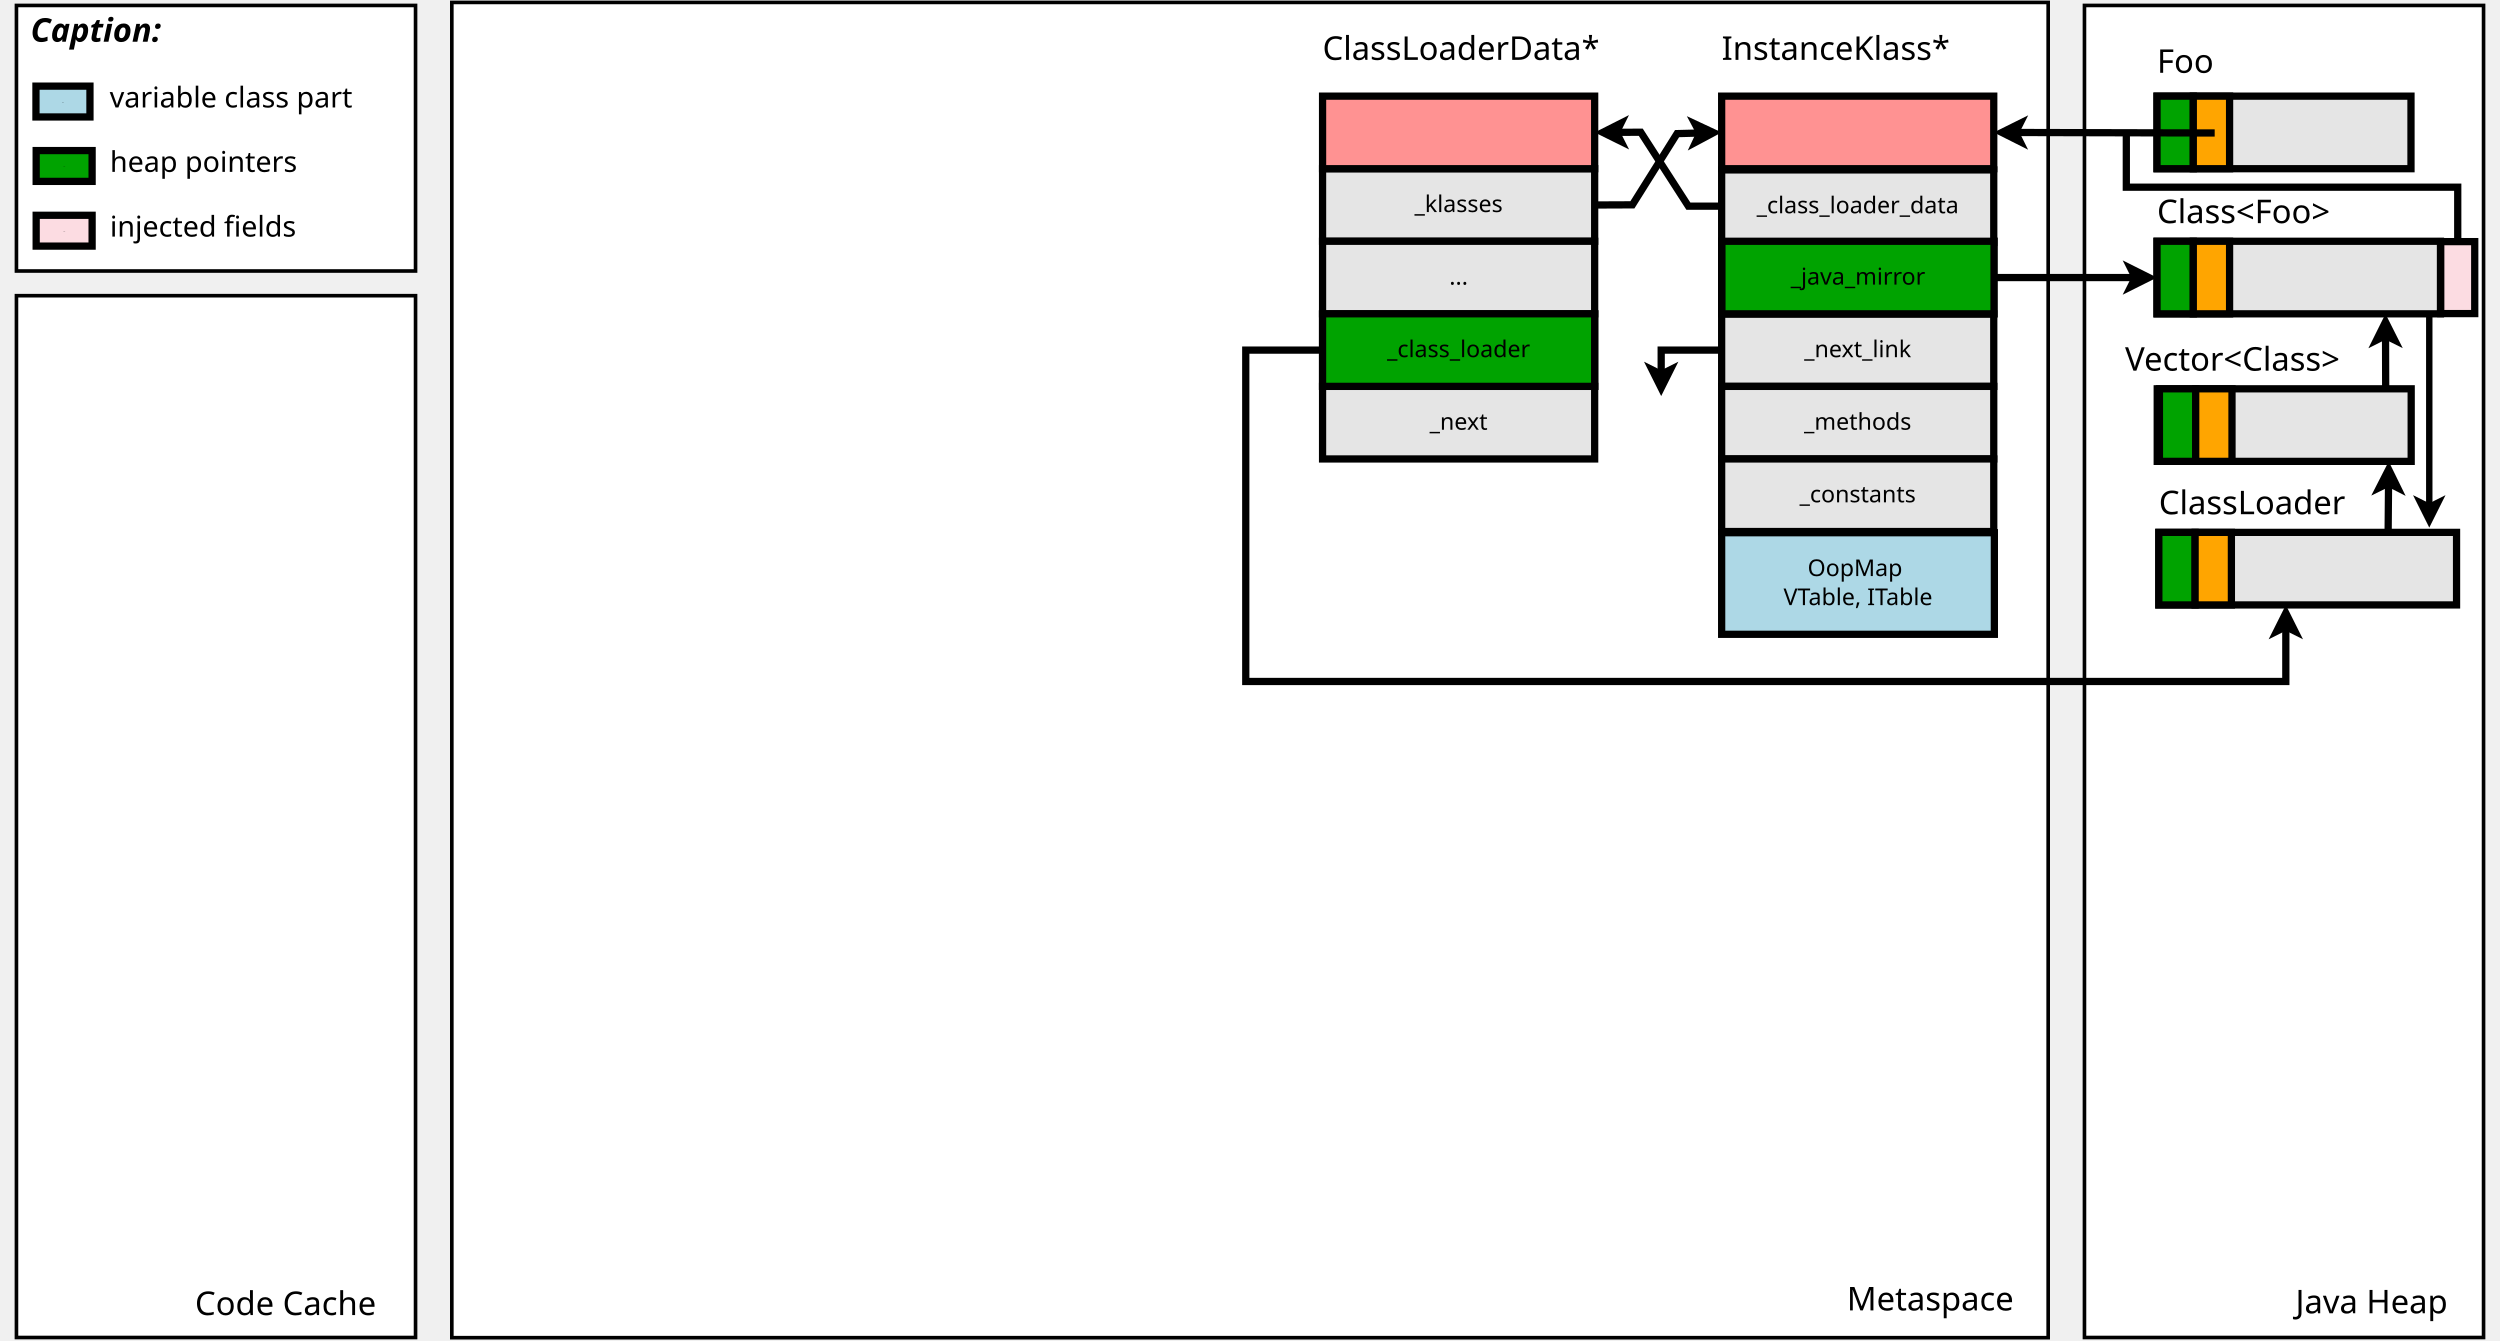
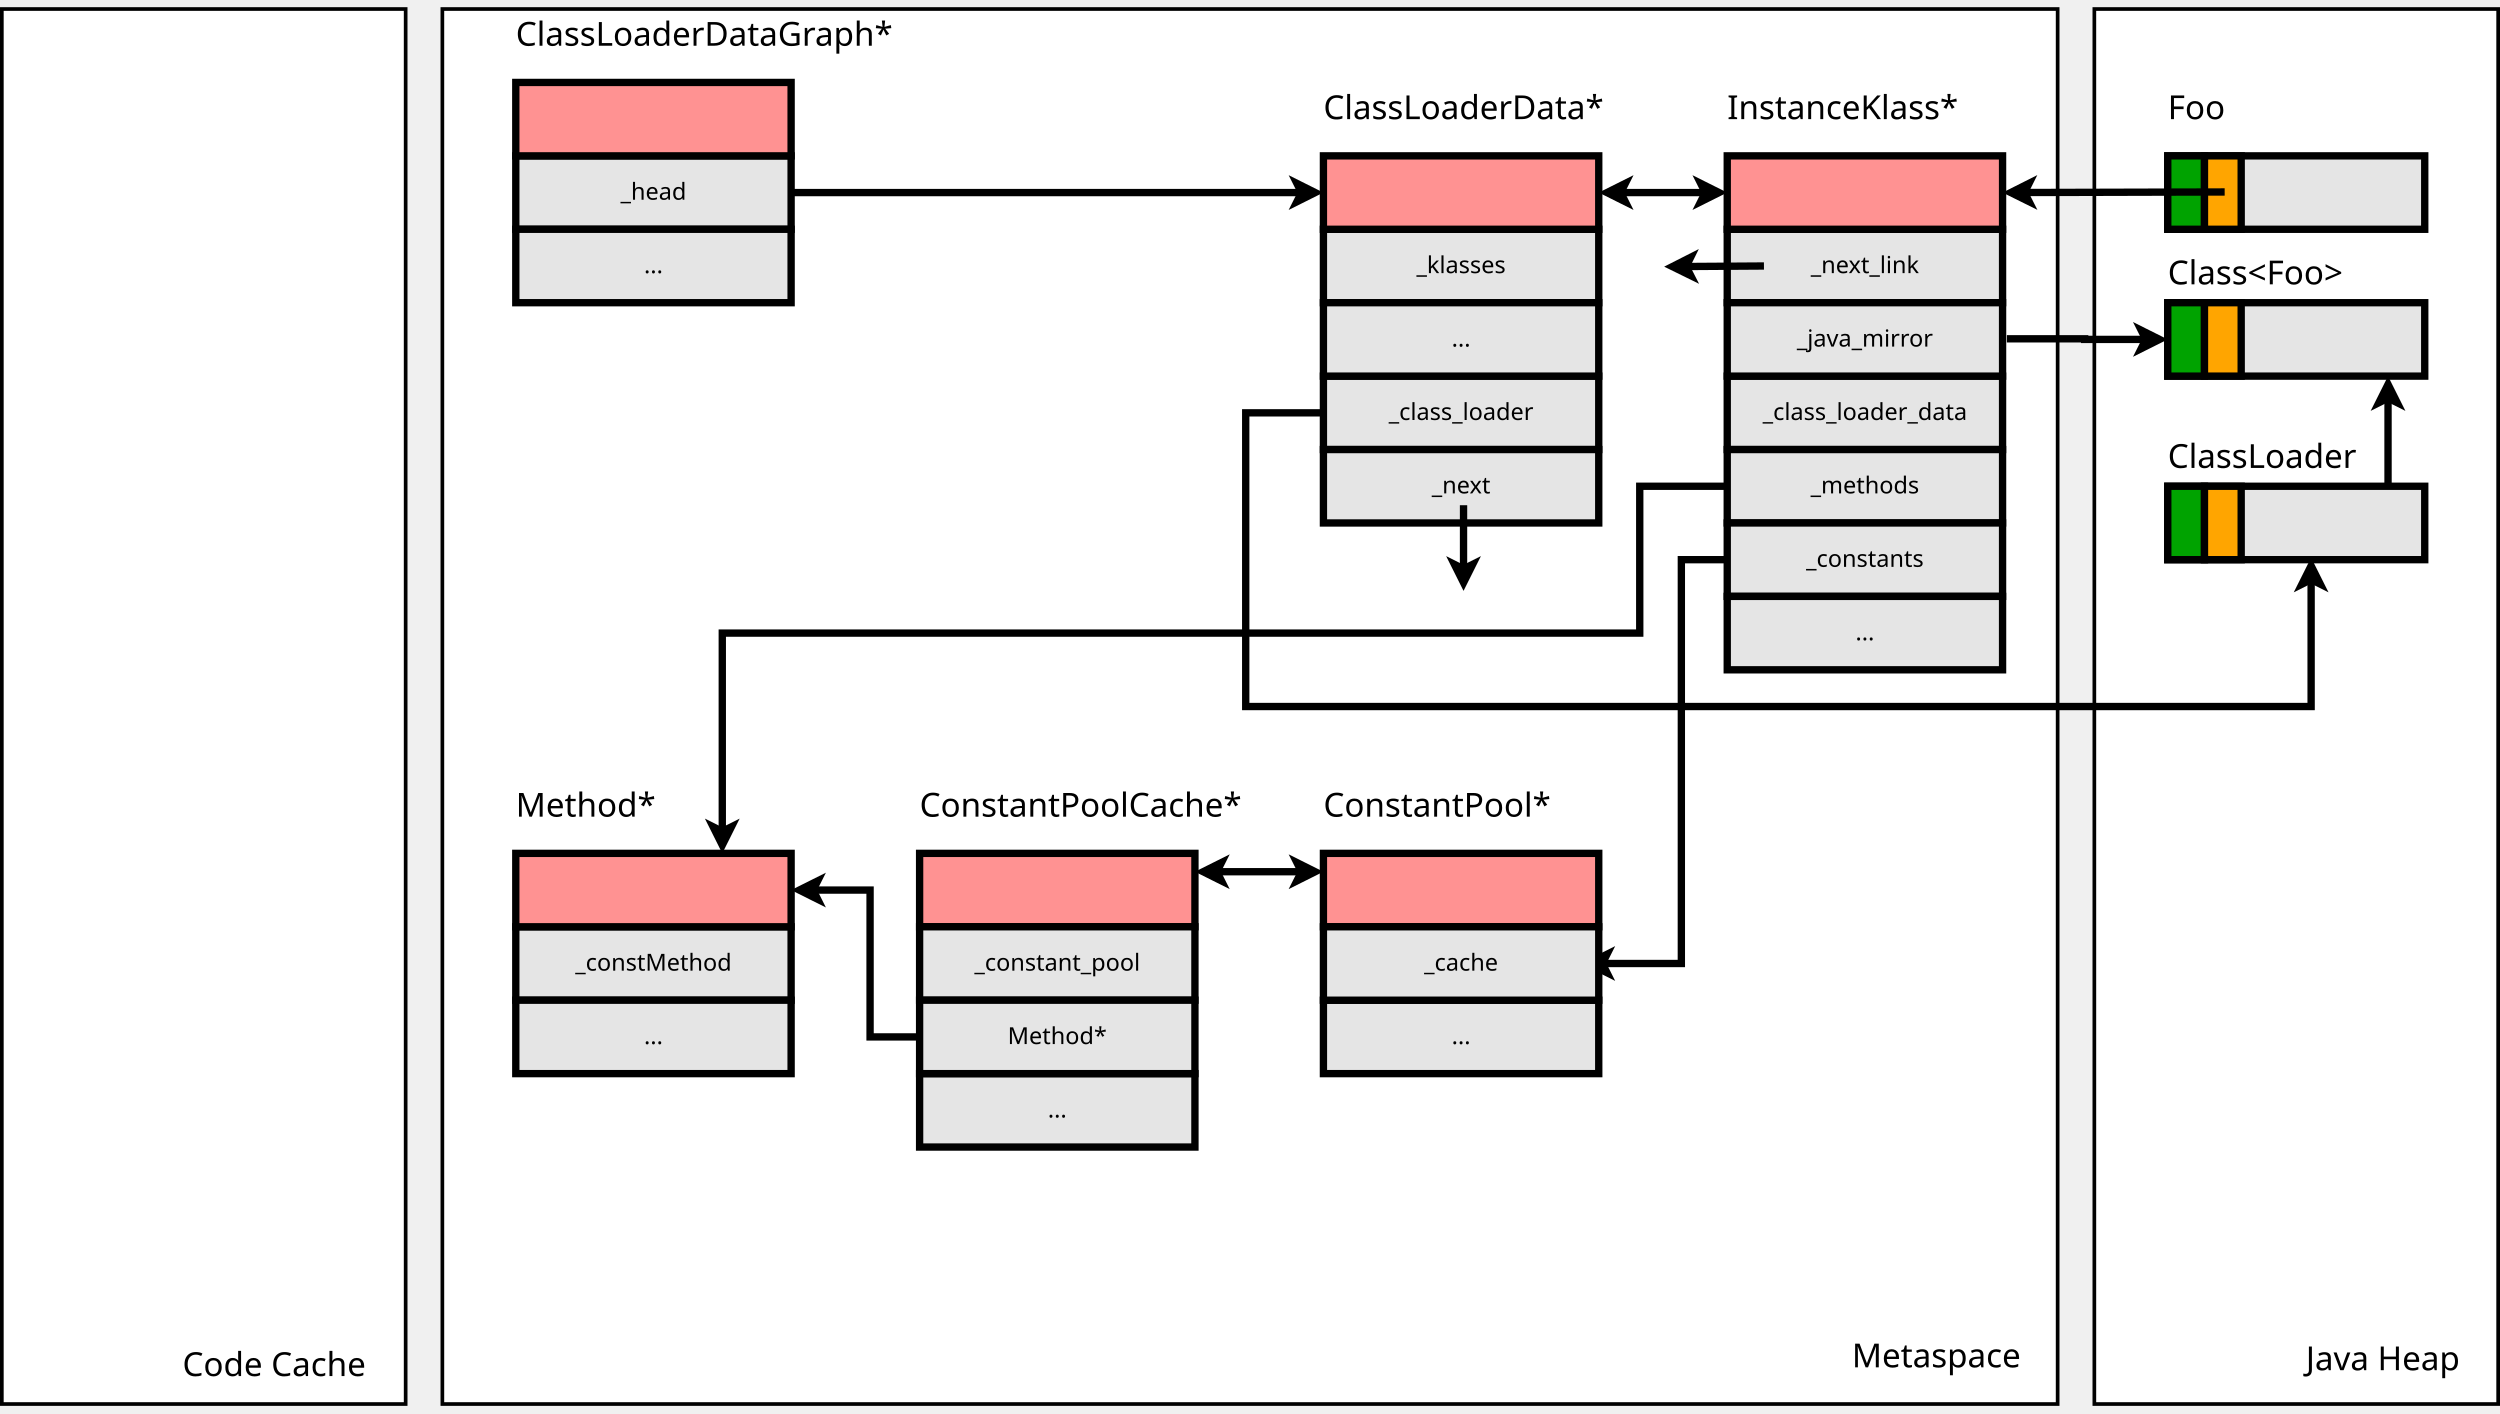
- <svg xmlns="http://www.w3.org/2000/svg" width="69cm" height="37cm" viewBox="-181 -33 1362 739">
+ <svg xmlns="http://www.w3.org/2000/svg" width="69cm" height="39cm" viewBox="-181 -61 1362 762">
  <text font-size="12.8" style="fill: #000000;text-anchor:start;font-family:sans-serif;font-style:normal;font-weight:normal" x="-50" y="280">
    <tspan x="-50" y="280" />
  </text>
-   <text font-size="12.8" style="fill: #000000;text-anchor:start;font-family:sans-serif;font-style:normal;font-weight:normal" x="-70" y="417.154">
-     <tspan x="-70" y="417.154" />
+   <text font-size="12.8" style="fill: #000000;text-anchor:start;font-family:sans-serif;font-style:normal;font-weight:normal" x="-70" y="320">
+     <tspan x="-70" y="320" />
  </text>
  <g>
-     <rect style="fill: #ffffff" x="60" y="-31.662" width="880" height="736.067" />
-     <rect style="fill: none; fill-opacity:0; stroke-width: 2; stroke: #000000" x="60" y="-31.662" width="880" height="736.067" />
-   </g>
-   <text font-size="18.062" style="fill: #000000;text-anchor:start;font-family:sans-serif;font-style:normal;font-weight:normal" x="829.03" y="689.372">
-     <tspan x="829.03" y="689.372">Metaspace</tspan>
+     <g>
+       <rect style="fill: #ffffff" x="60" y="-60" width="880" height="760" />
+       <rect style="fill: none; fill-opacity:0; stroke-width: 2; stroke: #000000" x="60" y="-60" width="880" height="760" />
+     </g>
+     <text font-size="18.062" style="fill: #000000;text-anchor:start;font-family:sans-serif;font-style:normal;font-weight:normal" x="827.928" y="680">
+       <tspan x="827.928" y="680">Metaspace</tspan>
+     </text>
+   </g>
+   <g>
+     <rect style="fill: #ffffff" x="-180" y="-60" width="220" height="760" />
+     <rect style="fill: none; fill-opacity:0; stroke-width: 2; stroke: #000000" x="-180" y="-60" width="220" height="760" />
+     <text font-size="12.8" style="fill: #000000;text-anchor:middle;font-family:sans-serif;font-style:normal;font-weight:normal" x="-70" y="323.9">
+       <tspan x="-70" y="323.9" />
+     </text>
+   </g>
+   <text font-size="18.062" style="fill: #000000;text-anchor:start;font-family:sans-serif;font-style:normal;font-weight:normal" x="-81.586" y="684.757">
+     <tspan x="-81.586" y="684.757">Code Cache</tspan>
  </text>
  <g>
-     <rect style="fill: #ffffff" x="-180" y="130" width="220" height="574.306" />
-     <rect style="fill: none; fill-opacity:0; stroke-width: 2; stroke: #000000" x="-180" y="130" width="220" height="574.306" />
-     <text font-size="12.8" style="fill: #000000;text-anchor:middle;font-family:sans-serif;font-style:normal;font-weight:normal" x="-70" y="421.053">
-       <tspan x="-70" y="421.053" />
-     </text>
-   </g>
-   <text font-size="18.062" style="fill: #000000;text-anchor:start;font-family:sans-serif;font-style:normal;font-weight:normal" x="-81.586" y="691.922">
-     <tspan x="-81.586" y="691.922">Code Cache</tspan>
-   </text>
-   <g>
-     <rect style="fill: #ffffff" x="960" y="-30" width="220" height="734.306" />
-     <rect style="fill: none; fill-opacity:0; stroke-width: 2; stroke: #000000" x="960" y="-30" width="220" height="734.306" />
-   </g>
-   <text font-size="18.062" style="fill: #000000;text-anchor:start;font-family:sans-serif;font-style:normal;font-weight:normal" x="1076.35" y="690.958">
-     <tspan x="1076.35" y="690.958">Java Heap</tspan>
-   </text>
-   <g>
-     <rect style="fill: #ffffff" x="-180" y="-30" width="220" height="146.389" />
-     <rect style="fill: none; fill-opacity:0; stroke-width: 2; stroke: #000000" x="-180" y="-30" width="220" height="146.389" />
-     <text font-size="12.8" style="fill: #000000;text-anchor:middle;font-family:sans-serif;font-style:normal;font-weight:normal" x="-70" y="47.094">
-       <tspan x="-70" y="47.094" />
-     </text>
-   </g>
-   <g>
-     <text font-size="18.062" style="fill: #000000;text-anchor:start;font-family:sans-serif;font-style:normal;font-weight:normal" x="1000" y="7.144">
-       <tspan x="1000" y="7.144">Foo</tspan>
+     <g>
+       <rect style="fill: #ffffff" x="960" y="-60" width="220" height="760" />
+       <rect style="fill: none; fill-opacity:0; stroke-width: 2; stroke: #000000" x="960" y="-60" width="220" height="760" />
+     </g>
+     <text font-size="18.062" style="fill: #000000;text-anchor:start;font-family:sans-serif;font-style:normal;font-weight:normal" x="1075.24" y="681.586">
+       <tspan x="1075.24" y="681.586">Java Heap</tspan>
+     </text>
+   </g>
+   <g>
+     <text font-size="18.062" style="fill: #000000;text-anchor:start;font-family:sans-serif;font-style:normal;font-weight:normal" x="1000" y="0">
+       <tspan x="1000" y="0">Foo</tspan>
    </text>
    <g>
      <g>
        <rect style="fill: #e5e5e5" x="1000" y="20" width="140" height="40" />
        <rect style="fill: none; fill-opacity:0; stroke-width: 4; stroke: #000000" x="1000" y="20" width="140" height="40" />
        <text font-size="12.8" style="fill: #000000;text-anchor:middle;font-family:sans-serif;font-style:normal;font-weight:normal" x="1070" y="43.9">
          <tspan x="1070" y="43.9" />
        </text>
      </g>
      <g>
        <rect style="fill: #00a300" x="1000" y="20" width="20" height="40" />
        <rect style="fill: none; fill-opacity:0; stroke-width: 4; stroke: #000000" x="1000" y="20" width="20" height="40" />
        <text font-size="12.8" style="fill: #000000;text-anchor:middle;font-family:sans-serif;font-style:normal;font-weight:normal" x="1010" y="43.9">
          <tspan x="1010" y="43.9" />
        </text>
      </g>
      <g>
        <rect style="fill: #ffa500" x="1020" y="20" width="20" height="40" />
        <rect style="fill: none; fill-opacity:0; stroke-width: 4; stroke: #000000" x="1020" y="20" width="20" height="40" />
        <text font-size="12.8" style="fill: #000000;text-anchor:middle;font-family:sans-serif;font-style:normal;font-weight:normal" x="1030" y="43.9">
          <tspan x="1030" y="43.9" />
        </text>
      </g>
    </g>
  </g>
  <g>
-     <rect style="fill: #e5e5e5" x="760" y="140" width="150" height="40" />
-     <rect style="fill: none; fill-opacity:0; stroke-width: 4; stroke: #000000" x="760" y="140" width="150" height="40" />
-     <text font-size="12.8" style="fill: #000000;text-anchor:middle;font-family:sans-serif;font-style:normal;font-weight:normal" x="835" y="163.9">
-       <tspan x="835" y="163.9">_next_link</tspan>
+     <line style="fill: none; fill-opacity:0; stroke-width: 4; stroke: #000000" x1="1031" y1="39.667" x2="921.972" y2="39.967" />
+     <polygon style="fill: #000000" points="914.472,39.988 924.458,34.96 921.972,39.967 924.486,44.96 " />
+     <polygon style="fill: none; fill-opacity:0; stroke-width: 4; stroke: #000000" points="914.472,39.988 924.458,34.96 921.972,39.967 924.486,44.96 " />
+   </g>
+   <g>
+     <rect style="fill: #e5e5e5" x="760" y="60" width="150" height="40" />
+     <rect style="fill: none; fill-opacity:0; stroke-width: 4; stroke: #000000" x="760" y="60" width="150" height="40" />
+     <text font-size="12.8" style="fill: #000000;text-anchor:middle;font-family:sans-serif;font-style:normal;font-weight:normal" x="835" y="83.9">
+       <tspan x="835" y="83.9">_next_link</tspan>
    </text>
  </g>
  <g>
    <rect style="fill: #ff9292" x="760" y="20" width="150" height="40" />
    <rect style="fill: none; fill-opacity:0; stroke-width: 4; stroke: #000000" x="760" y="20" width="150" height="40" />
    <text font-size="12.8" style="fill: #000000;text-anchor:middle;font-family:sans-serif;font-style:normal;font-weight:normal" x="835" y="43.9">
      <tspan x="835" y="43.9" />
    </text>
  </g>
  <g>
+     <rect style="fill: #e5e5e5" x="760" y="140" width="150" height="40" />
+     <rect style="fill: none; fill-opacity:0; stroke-width: 4; stroke: #000000" x="760" y="140" width="150" height="40" />
+     <text font-size="12.8" style="fill: #000000;text-anchor:middle;font-family:sans-serif;font-style:normal;font-weight:normal" x="835" y="163.9">
+       <tspan x="835" y="163.9">_class_loader_data</tspan>
+     </text>
+   </g>
+   <g>
    <rect style="fill: #e5e5e5" x="760" y="180" width="150" height="40" />
    <rect style="fill: none; fill-opacity:0; stroke-width: 4; stroke: #000000" x="760" y="180" width="150" height="40" />
    <text font-size="12.8" style="fill: #000000;text-anchor:middle;font-family:sans-serif;font-style:normal;font-weight:normal" x="835" y="203.9">
      <tspan x="835" y="203.9">_methods</tspan>
    </text>
  </g>
  <g>
    <rect style="fill: #e5e5e5" x="760" y="220" width="150" height="40" />
    <rect style="fill: none; fill-opacity:0; stroke-width: 4; stroke: #000000" x="760" y="220" width="150" height="40" />
    <text font-size="12.8" style="fill: #000000;text-anchor:middle;font-family:sans-serif;font-style:normal;font-weight:normal" x="835" y="243.9">
      <tspan x="835" y="243.9">_constants</tspan>
    </text>
  </g>
  <g>
    <rect style="fill: #e5e5e5" x="760" y="100" width="150" height="40" />
    <rect style="fill: none; fill-opacity:0; stroke-width: 4; stroke: #000000" x="760" y="100" width="150" height="40" />
    <text font-size="12.8" style="fill: #000000;text-anchor:middle;font-family:sans-serif;font-style:normal;font-weight:normal" x="835" y="123.9">
      <tspan x="835" y="123.9">_java_mirror</tspan>
    </text>
  </g>
-   <text font-size="18.062" style="fill: #000000;text-anchor:start;font-family:sans-serif;font-style:normal;font-weight:normal" x="760" y="0">
-     <tspan x="760" y="0">InstanceKlass*</tspan>
+   <g>
+     <rect style="fill: #e5e5e5" x="760" y="260" width="150" height="40" />
+     <rect style="fill: none; fill-opacity:0; stroke-width: 4; stroke: #000000" x="760" y="260" width="150" height="40" />
+     <text font-size="12.8" style="fill: #000000;text-anchor:middle;font-family:sans-serif;font-style:normal;font-weight:normal" x="835" y="283.9">
+       <tspan x="835" y="283.9">...</tspan>
+     </text>
+   </g>
+   <text font-size="18.062" style="fill: #000000;text-anchor:start;font-family:sans-serif;font-style:normal;font-weight:normal" x="760" y="-1.15463e-13">
+     <tspan x="760" y="-1.15463e-13">InstanceKlass*</tspan>
  </text>
-   <text font-size="12.8" style="fill: #000000;text-anchor:start;font-family:sans-serif;font-style:normal;font-weight:normal" x="835" y="160">
-     <tspan x="835" y="160" />
+   <text font-size="12.8" style="fill: #000000;text-anchor:start;font-family:sans-serif;font-style:normal;font-weight:normal" x="835" y="80">
+     <tspan x="835" y="80" />
  </text>
  <g>
-     <rect style="fill: #e5e5e5" x="760" y="60.667" width="150" height="40" />
-     <rect style="fill: none; fill-opacity:0; stroke-width: 4; stroke: #000000" x="760" y="60.667" width="150" height="40" />
-     <text font-size="12.8" style="fill: #000000;text-anchor:middle;font-family:sans-serif;font-style:normal;font-weight:normal" x="835" y="84.567">
-       <tspan x="835" y="84.567">_class_loader_data</tspan>
-     </text>
-   </g>
-   <g>
-     <line style="fill: none; fill-opacity:0; stroke-width: 4; stroke: #000000" x1="1031.79" y1="40.314" x2="921.972" y2="40.031" />
-     <polygon style="fill: #000000" points="914.472,40.011 924.485,35.037 921.972,40.031 924.459,45.037 " />
-     <polygon style="fill: none; fill-opacity:0; stroke-width: 4; stroke: #000000" points="914.472,40.011 924.485,35.037 921.972,40.031 924.459,45.037 " />
-   </g>
-   <g>
-     <rect style="fill: #add8e6" x="760" y="260.666" width="150.333" height="56" />
-     <rect style="fill: none; fill-opacity:0; stroke-width: 4; stroke: #000000" x="760" y="260.666" width="150.333" height="56" />
-     <text font-size="12.8" style="fill: #000000;text-anchor:middle;font-family:sans-serif;font-style:normal;font-weight:normal" x="835.167" y="284.566">
-       <tspan x="835.167" y="284.566">OopMap</tspan>
-       <tspan x="835.167" y="300.566">VTable, ITable</tspan>
-     </text>
-   </g>
-   <g>
-     <text font-size="18.062" style="fill: #000000;text-anchor:start;font-family:sans-serif;font-style:italic;font-weight:700" x="-172.205" y="-10">
-       <tspan x="-172.205" y="-10">Caption:</tspan>
-     </text>
-     <g>
-       <g>
-         <rect style="fill: #add8e6" x="-169.247" y="14.481" width="29.771" height="16.997" />
-         <rect style="fill: none; fill-opacity:0; stroke-width: 4; stroke: #000000" x="-169.247" y="14.481" width="29.771" height="16.997" />
-         <text font-size="1.6" style="fill: #000000;text-anchor:middle;font-family:sans-serif;font-style:normal;font-weight:normal" x="-154.361" y="23.48">
-           <tspan x="-154.361" y="23.48">...</tspan>
-         </text>
-       </g>
-       <text font-size="15.804" style="fill: #000000;text-anchor:start;font-family:sans-serif;font-style:normal;font-weight:normal" x="-128.587" y="26.238">
-         <tspan x="-128.587" y="26.238">variable class part</tspan>
-       </text>
-       <text font-size="12.8" style="fill: #000000;text-anchor:start;font-family:sans-serif;font-style:normal;font-weight:normal" x="-102.383" y="14.447">
-         <tspan x="-102.383" y="14.447" />
-       </text>
-     </g>
-   </g>
-   <g>
-     <rect style="fill: #e5e5e5" x="1000" y="100" width="156.25" height="40" />
-     <rect style="fill: none; fill-opacity:0; stroke-width: 4; stroke: #000000" x="1000" y="100" width="156.25" height="40" />
-     <text font-size="12.8" style="fill: #000000;text-anchor:middle;font-family:sans-serif;font-style:normal;font-weight:normal" x="1078.13" y="123.9">
-       <tspan x="1078.13" y="123.9" />
-     </text>
-   </g>
-   <g>
-     <rect style="fill: #00a300" x="1000" y="100" width="20" height="40" />
-     <rect style="fill: none; fill-opacity:0; stroke-width: 4; stroke: #000000" x="1000" y="100" width="20" height="40" />
-     <text font-size="12.8" style="fill: #000000;text-anchor:middle;font-family:sans-serif;font-style:normal;font-weight:normal" x="1010" y="123.9">
-       <tspan x="1010" y="123.9" />
-     </text>
-   </g>
-   <g>
-     <rect style="fill: #ffa500" x="1020" y="100" width="20" height="40" />
-     <rect style="fill: none; fill-opacity:0; stroke-width: 4; stroke: #000000" x="1020" y="100" width="20" height="40" />
-     <text font-size="12.8" style="fill: #000000;text-anchor:middle;font-family:sans-serif;font-style:normal;font-weight:normal" x="1030" y="123.9">
-       <tspan x="1030" y="123.9" />
-     </text>
-   </g>
-   <text font-size="18.062" style="fill: #000000;text-anchor:start;font-family:sans-serif;font-style:normal;font-weight:normal" x="1000" y="90">
-     <tspan x="1000" y="90">Class&lt;Foo&gt;</tspan>
-   </text>
-   <g>
-     <polyline style="fill: none; fill-opacity:0; stroke-width: 4; stroke: #000000" points="910,120 955.438,120 955.438,120 988.028,120 " />
+     <line style="fill: none; fill-opacity:0; stroke-width: 4; stroke: #000000" x1="780" y1="80" x2="737.61" y2="80.281" />
+     <polygon style="fill: #000000" points="730.11,80.33 740.076,75.264 737.61,80.281 740.143,85.264 " />
+     <polygon style="fill: none; fill-opacity:0; stroke-width: 4; stroke: #000000" points="730.11,80.33 740.076,75.264 737.61,80.281 740.143,85.264 " />
+   </g>
+   <g>
+     <polyline style="fill: none; fill-opacity:0; stroke-width: 4; stroke: #000000" points="912.333,119.667 954.734,119.667 954.734,120 988.028,120 " />
    <polygon style="fill: #000000" points="995.528,120 985.528,125 988.028,120 985.528,115 " />
    <polygon style="fill: none; fill-opacity:0; stroke-width: 4; stroke: #000000" points="995.528,120 985.528,125 988.028,120 985.528,115 " />
  </g>
  <g>
-     <rect style="fill: #00a300" x="760.148" y="100.002" width="150" height="40" />
-     <rect style="fill: none; fill-opacity:0; stroke-width: 4; stroke: #000000" x="760.148" y="100.002" width="150" height="40" />
-     <text font-size="12.8" style="fill: #000000;text-anchor:middle;font-family:sans-serif;font-style:normal;font-weight:normal" x="835.148" y="123.902">
-       <tspan x="835.148" y="123.902">_java_mirror</tspan>
-     </text>
-   </g>
-   <g>
-     <g>
-       <rect style="fill: #00a300" x="-169.129" y="50" width="30.842" height="16.997" />
-       <rect style="fill: none; fill-opacity:0; stroke-width: 4; stroke: #000000" x="-169.129" y="50" width="30.842" height="16.997" />
-       <text font-size="1.6" style="fill: #000000;text-anchor:middle;font-family:sans-serif;font-style:normal;font-weight:normal" x="-153.708" y="58.999">
-         <tspan x="-153.708" y="58.999">...</tspan>
-       </text>
-     </g>
-     <text font-size="15.804" style="fill: #000000;text-anchor:start;font-family:sans-serif;font-style:normal;font-weight:normal" x="-128.469" y="61.757">
-       <tspan x="-128.469" y="61.757">heap pointers</tspan>
-     </text>
-   </g>
-   <g>
-     <rect style="fill: #fcdce2" x="1156.4" y="100.191" width="18.741" height="39.675" />
-     <rect style="fill: none; fill-opacity:0; stroke-width: 4; stroke: #000000" x="1156.4" y="100.191" width="18.741" height="39.675" />
-     <text font-size="1.6" style="fill: #000000;text-anchor:middle;font-family:sans-serif;font-style:normal;font-weight:normal" x="1165.77" y="120.528">
-       <tspan x="1165.77" y="120.528" />
-     </text>
-   </g>
-   <polyline style="fill: none; fill-opacity:0; stroke-width: 4; stroke: #000000" points="1165.77,100.191 1165.77,70.19 983.076,70.19 983.076,40.189 " />
-   <text font-size="12.8" style="fill: #000000;text-anchor:start;font-family:sans-serif;font-style:normal;font-weight:normal" x="-103.136" y="49.965">
-     <tspan x="-103.136" y="49.965" />
-   </text>
-   <g>
-     <rect style="fill: #fcdce2" x="-169.129" y="85.674" width="30.842" height="16.997" />
-     <rect style="fill: none; fill-opacity:0; stroke-width: 4; stroke: #000000" x="-169.129" y="85.674" width="30.842" height="16.997" />
-     <text font-size="1.6" style="fill: #000000;text-anchor:middle;font-family:sans-serif;font-style:normal;font-weight:normal" x="-153.708" y="94.673">
-       <tspan x="-153.708" y="94.673">...</tspan>
-     </text>
-   </g>
-   <text font-size="15.804" style="fill: #000000;text-anchor:start;font-family:sans-serif;font-style:normal;font-weight:normal" x="-128.469" y="97.431">
-     <tspan x="-128.469" y="97.431">injected fields</tspan>
-   </text>
-   <g>
-     <rect style="fill: #e5e5e5" x="540" y="60" width="150" height="40" />
-     <rect style="fill: none; fill-opacity:0; stroke-width: 4; stroke: #000000" x="540" y="60" width="150" height="40" />
-     <text font-size="12.8" style="fill: #000000;text-anchor:middle;font-family:sans-serif;font-style:normal;font-weight:normal" x="615" y="83.9">
-       <tspan x="615" y="83.9">_klasses</tspan>
-     </text>
-   </g>
-   <g>
-     <rect style="fill: #ff9292" x="540" y="20" width="150" height="40" />
-     <rect style="fill: none; fill-opacity:0; stroke-width: 4; stroke: #000000" x="540" y="20" width="150" height="40" />
-     <text font-size="12.8" style="fill: #000000;text-anchor:middle;font-family:sans-serif;font-style:normal;font-weight:normal" x="615" y="43.9">
-       <tspan x="615" y="43.9" />
-     </text>
-   </g>
-   <g>
-     <rect style="fill: #e5e5e5" x="540" y="140" width="150" height="40" />
-     <rect style="fill: none; fill-opacity:0; stroke-width: 4; stroke: #000000" x="540" y="140" width="150" height="40" />
-     <text font-size="12.8" style="fill: #000000;text-anchor:middle;font-family:sans-serif;font-style:normal;font-weight:normal" x="615" y="163.9">
-       <tspan x="615" y="163.9">_class_loader</tspan>
-     </text>
-   </g>
-   <g>
-     <rect style="fill: #e5e5e5" x="540" y="100" width="150" height="40" />
-     <rect style="fill: none; fill-opacity:0; stroke-width: 4; stroke: #000000" x="540" y="100" width="150" height="40" />
-     <text font-size="12.8" style="fill: #000000;text-anchor:middle;font-family:sans-serif;font-style:normal;font-weight:normal" x="615" y="123.9">
-       <tspan x="615" y="123.9">...</tspan>
-     </text>
-   </g>
-   <g>
-     <rect style="fill: #e5e5e5" x="540" y="180" width="150" height="40" />
-     <rect style="fill: none; fill-opacity:0; stroke-width: 4; stroke: #000000" x="540" y="180" width="150" height="40" />
-     <text font-size="12.8" style="fill: #000000;text-anchor:middle;font-family:sans-serif;font-style:normal;font-weight:normal" x="615" y="203.9">
-       <tspan x="615" y="203.9">_next</tspan>
-     </text>
-   </g>
-   <text font-size="18.062" style="fill: #000000;text-anchor:start;font-family:sans-serif;font-style:normal;font-weight:normal" x="540" y="0">
-     <tspan x="540" y="0">ClassLoaderData*</tspan>
-   </text>
-   <text font-size="12.8" style="fill: #000000;text-anchor:start;font-family:sans-serif;font-style:normal;font-weight:normal" x="640" y="80">
-     <tspan x="640" y="80" />
-   </text>
-   <text font-size="12.8" style="fill: #000000;text-anchor:start;font-family:sans-serif;font-style:normal;font-weight:normal" x="640" y="80">
-     <tspan x="640" y="80" />
-   </text>
-   <text font-size="12.8" style="fill: #000000;text-anchor:start;font-family:sans-serif;font-style:normal;font-weight:normal" x="600" y="80">
-     <tspan x="600" y="80" />
-   </text>
-   <text font-size="12.8" style="fill: #000000;text-anchor:start;font-family:sans-serif;font-style:normal;font-weight:normal" x="640" y="80">
-     <tspan x="640" y="80" />
-   </text>
-   <text font-size="12.8" style="fill: #000000;text-anchor:start;font-family:sans-serif;font-style:normal;font-weight:normal" x="640" y="80">
-     <tspan x="640" y="80" />
-   </text>
-   <text font-size="12.8" style="fill: #000000;text-anchor:start;font-family:sans-serif;font-style:normal;font-weight:normal" x="615" y="160">
-     <tspan x="615" y="160" />
-   </text>
-   <g>
-     <polyline style="fill: none; fill-opacity:0; stroke-width: 4; stroke: #000000" points="690,80 710.792,79.913 735.42,40.66 748.032,40.321 " />
-     <polygon style="fill: #000000" points="755.529,40.12 745.667,45.387 748.032,40.321 745.399,35.39 " />
-     <polygon style="fill: none; fill-opacity:0; stroke-width: 4; stroke: #000000" points="755.529,40.12 745.667,45.387 748.032,40.321 745.399,35.39 " />
-   </g>
-   <g>
-     <polyline style="fill: none; fill-opacity:0; stroke-width: 4; stroke: #000000" points="760,80.667 741.666,80.667 715.41,39.89 701.972,39.948 " />
-     <polygon style="fill: #000000" points="694.472,39.981 704.45,34.938 701.972,39.948 704.494,44.937 " />
-     <polygon style="fill: none; fill-opacity:0; stroke-width: 4; stroke: #000000" points="694.472,39.981 704.45,34.938 701.972,39.948 704.494,44.937 " />
-   </g>
-   <g>
-     <polyline style="fill: none; fill-opacity:0; stroke-width: 4; stroke: #000000" points="760,160 726.668,160 726.668,173.361 " />
-     <polygon style="fill: #000000" points="726.668,180.861 721.668,170.861 726.668,173.361 731.668,170.861 " />
-     <polygon style="fill: none; fill-opacity:0; stroke-width: 4; stroke: #000000" points="726.668,180.861 721.668,170.861 726.668,173.361 731.668,170.861 " />
-   </g>
-   <g>
-     <polyline style="fill: none; fill-opacity:0; stroke-width: 4; stroke: #000000" points="540,160 497.666,160 497.666,342.666 1071,342.666 1071,312.444 " />
-     <polygon style="fill: #000000" points="1071,304.944 1076,314.944 1071,312.444 1066,314.944 " />
-     <polygon style="fill: none; fill-opacity:0; stroke-width: 4; stroke: #000000" points="1071,304.944 1076,314.944 1071,312.444 1066,314.944 " />
-   </g>
-   <g>
-     <rect style="fill: #e5e5e5" x="1001" y="260.472" width="164.116" height="40" />
-     <rect style="fill: none; fill-opacity:0; stroke-width: 4; stroke: #000000" x="1001" y="260.472" width="164.116" height="40" />
-     <text font-size="12.8" style="fill: #000000;text-anchor:middle;font-family:sans-serif;font-style:normal;font-weight:normal" x="1083.06" y="284.372">
-       <tspan x="1083.06" y="284.372" />
-     </text>
-   </g>
-   <text font-size="18.062" style="fill: #000000;text-anchor:start;font-family:sans-serif;font-style:normal;font-weight:normal" x="1001" y="250.472">
-     <tspan x="1001" y="250.472">ClassLoader</tspan>
-   </text>
-   <g>
-     <rect style="fill: #00a300" x="1001" y="260.472" width="20" height="40" />
-     <rect style="fill: none; fill-opacity:0; stroke-width: 4; stroke: #000000" x="1001" y="260.472" width="20" height="40" />
-     <text font-size="12.8" style="fill: #000000;text-anchor:middle;font-family:sans-serif;font-style:normal;font-weight:normal" x="1011" y="284.372">
-       <tspan x="1011" y="284.372" />
-     </text>
-   </g>
-   <g>
-     <rect style="fill: #ffa500" x="1021" y="260.472" width="20" height="40" />
-     <rect style="fill: none; fill-opacity:0; stroke-width: 4; stroke: #000000" x="1021" y="260.472" width="20" height="40" />
-     <text font-size="12.8" style="fill: #000000;text-anchor:middle;font-family:sans-serif;font-style:normal;font-weight:normal" x="1031" y="284.372">
-       <tspan x="1031" y="284.372" />
-     </text>
-   </g>
-   <g>
-     <rect style="fill: #00a300" x="540" y="139.985" width="150" height="40" />
-     <rect style="fill: none; fill-opacity:0; stroke-width: 4; stroke: #000000" x="540" y="139.985" width="150" height="40" />
-     <text font-size="12.8" style="fill: #000000;text-anchor:middle;font-family:sans-serif;font-style:normal;font-weight:normal" x="615" y="163.885">
-       <tspan x="615" y="163.885">_class_loader</tspan>
-     </text>
-   </g>
-   <g>
-     <g>
-       <rect style="fill: #e5e5e5" x="1000.11" y="181.333" width="140" height="40" />
-       <rect style="fill: none; fill-opacity:0; stroke-width: 4; stroke: #000000" x="1000.11" y="181.333" width="140" height="40" />
-       <text font-size="12.8" style="fill: #000000;text-anchor:middle;font-family:sans-serif;font-style:normal;font-weight:normal" x="1070.11" y="205.233">
-         <tspan x="1070.11" y="205.233" />
-       </text>
-     </g>
-     <text font-size="18.062" style="fill: #000000;text-anchor:start;font-family:sans-serif;font-style:normal;font-weight:normal" x="982.382" y="171.333">
-       <tspan x="982.382" y="171.333">Vector&lt;Class&gt;</tspan>
-     </text>
-     <g>
-       <line style="fill: none; fill-opacity:0; stroke-width: 4; stroke: #000000" x1="1126.05" y1="181.333" x2="1125.97" y2="151.972" />
-       <polygon style="fill: #000000" points="1125.95,144.472 1130.98,154.459 1125.97,151.972 1120.98,154.485 " />
-       <polygon style="fill: none; fill-opacity:0; stroke-width: 4; stroke: #000000" points="1125.95,144.472 1130.98,154.459 1125.97,151.972 1120.98,154.485 " />
-     </g>
-     <g>
-       <rect style="fill: #00a300" x="1001.33" y="181.333" width="20" height="40" />
-       <rect style="fill: none; fill-opacity:0; stroke-width: 4; stroke: #000000" x="1001.33" y="181.333" width="20" height="40" />
-       <text font-size="12.8" style="fill: #000000;text-anchor:middle;font-family:sans-serif;font-style:normal;font-weight:normal" x="1011.33" y="205.233">
-         <tspan x="1011.33" y="205.233" />
-       </text>
-     </g>
-     <g>
-       <rect style="fill: #ffa500" x="1021.33" y="181.333" width="20" height="40" />
-       <rect style="fill: none; fill-opacity:0; stroke-width: 4; stroke: #000000" x="1021.33" y="181.333" width="20" height="40" />
-       <text font-size="12.8" style="fill: #000000;text-anchor:middle;font-family:sans-serif;font-style:normal;font-weight:normal" x="1031.33" y="205.233">
-         <tspan x="1031.33" y="205.233" />
-       </text>
-     </g>
-   </g>
-   <g>
-     <line style="fill: none; fill-opacity:0; stroke-width: 4; stroke: #000000" x1="1127.4" y1="260.472" x2="1127.63" y2="233.306" />
-     <polygon style="fill: #000000" points="1127.69,225.806 1132.61,235.848 1127.63,233.306 1122.61,235.763 " />
-     <polygon style="fill: none; fill-opacity:0; stroke-width: 4; stroke: #000000" points="1127.69,225.806 1132.61,235.848 1127.63,233.306 1122.61,235.763 " />
-   </g>
-   <g>
-     <line style="fill: none; fill-opacity:0; stroke-width: 3.528; stroke: #000000" x1="1150.08" y1="141.023" x2="1150.08" y2="246.401" />
-     <polygon style="fill: #000000" points="1150.08,253.901 1145.08,243.901 1150.08,246.401 1155.08,243.901 " />
-     <polygon style="fill: none; fill-opacity:0; stroke-width: 3.528; stroke: #000000" points="1150.08,253.901 1145.08,243.901 1150.08,246.401 1155.08,243.901 " />
+     <g>
+       <g>
+         <rect style="fill: #e5e5e5" x="1000" y="100" width="140" height="40" />
+         <rect style="fill: none; fill-opacity:0; stroke-width: 4; stroke: #000000" x="1000" y="100" width="140" height="40" />
+         <text font-size="12.8" style="fill: #000000;text-anchor:middle;font-family:sans-serif;font-style:normal;font-weight:normal" x="1070" y="123.9">
+           <tspan x="1070" y="123.9" />
+         </text>
+       </g>
+       <g>
+         <rect style="fill: #00a300" x="1000" y="100" width="20" height="40" />
+         <rect style="fill: none; fill-opacity:0; stroke-width: 4; stroke: #000000" x="1000" y="100" width="20" height="40" />
+         <text font-size="12.8" style="fill: #000000;text-anchor:middle;font-family:sans-serif;font-style:normal;font-weight:normal" x="1010" y="123.9">
+           <tspan x="1010" y="123.9" />
+         </text>
+       </g>
+       <g>
+         <rect style="fill: #ffa500" x="1020" y="100" width="20" height="40" />
+         <rect style="fill: none; fill-opacity:0; stroke-width: 4; stroke: #000000" x="1020" y="100" width="20" height="40" />
+         <text font-size="12.8" style="fill: #000000;text-anchor:middle;font-family:sans-serif;font-style:normal;font-weight:normal" x="1030" y="123.9">
+           <tspan x="1030" y="123.9" />
+         </text>
+       </g>
+     </g>
+     <text font-size="18.062" style="fill: #000000;text-anchor:start;font-family:sans-serif;font-style:normal;font-weight:normal" x="1000" y="90">
+       <tspan x="1000" y="90">Class&lt;Foo&gt;</tspan>
+     </text>
+   </g>
+   <g>
+     <polyline style="fill: none; fill-opacity:0; stroke-width: 4; stroke: #000000" points="701.972,40 720,40 720,40 748.028,40 " />
+     <polygon style="fill: #000000" points="694.472,40 704.472,35 701.972,40 704.472,45 " />
+     <polygon style="fill: none; fill-opacity:0; stroke-width: 4; stroke: #000000" points="694.472,40 704.472,35 701.972,40 704.472,45 " />
+     <polygon style="fill: #000000" points="755.528,40 745.528,45 748.028,40 745.528,35 " />
+     <polygon style="fill: none; fill-opacity:0; stroke-width: 4; stroke: #000000" points="755.528,40 745.528,45 748.028,40 745.528,35 " />
+   </g>
+   <g>
+     <polyline style="fill: none; fill-opacity:0; stroke-width: 4; stroke: #000000" points="690,160 497.667,160 497.667,320 1078.1,320 1078.1,250.819 " />
+     <polygon style="fill: #000000" points="1078.1,243.319 1083.1,253.319 1078.1,250.819 1073.1,253.319 " />
+     <polygon style="fill: none; fill-opacity:0; stroke-width: 4; stroke: #000000" points="1078.1,243.319 1083.1,253.319 1078.1,250.819 1073.1,253.319 " />
+   </g>
+   <g>
+     <g>
+       <rect style="fill: #e5e5e5" x="540" y="60" width="150" height="40" />
+       <rect style="fill: none; fill-opacity:0; stroke-width: 4; stroke: #000000" x="540" y="60" width="150" height="40" />
+       <text font-size="12.8" style="fill: #000000;text-anchor:middle;font-family:sans-serif;font-style:normal;font-weight:normal" x="615" y="83.9">
+         <tspan x="615" y="83.9">_klasses</tspan>
+       </text>
+     </g>
+     <g>
+       <rect style="fill: #ff9292" x="540" y="20" width="150" height="40" />
+       <rect style="fill: none; fill-opacity:0; stroke-width: 4; stroke: #000000" x="540" y="20" width="150" height="40" />
+       <text font-size="12.8" style="fill: #000000;text-anchor:middle;font-family:sans-serif;font-style:normal;font-weight:normal" x="615" y="43.9">
+         <tspan x="615" y="43.9" />
+       </text>
+     </g>
+     <g>
+       <rect style="fill: #e5e5e5" x="540" y="140" width="150" height="40" />
+       <rect style="fill: none; fill-opacity:0; stroke-width: 4; stroke: #000000" x="540" y="140" width="150" height="40" />
+       <text font-size="12.8" style="fill: #000000;text-anchor:middle;font-family:sans-serif;font-style:normal;font-weight:normal" x="615" y="163.9">
+         <tspan x="615" y="163.9">_class_loader</tspan>
+       </text>
+     </g>
+     <g>
+       <rect style="fill: #e5e5e5" x="540" y="100" width="150" height="40" />
+       <rect style="fill: none; fill-opacity:0; stroke-width: 4; stroke: #000000" x="540" y="100" width="150" height="40" />
+       <text font-size="12.8" style="fill: #000000;text-anchor:middle;font-family:sans-serif;font-style:normal;font-weight:normal" x="615" y="123.9">
+         <tspan x="615" y="123.9">...</tspan>
+       </text>
+     </g>
+     <g>
+       <rect style="fill: #e5e5e5" x="540" y="180" width="150" height="40" />
+       <rect style="fill: none; fill-opacity:0; stroke-width: 4; stroke: #000000" x="540" y="180" width="150" height="40" />
+       <text font-size="12.8" style="fill: #000000;text-anchor:middle;font-family:sans-serif;font-style:normal;font-weight:normal" x="615" y="203.9">
+         <tspan x="615" y="203.9">_next</tspan>
+       </text>
+     </g>
+     <text font-size="18.062" style="fill: #000000;text-anchor:start;font-family:sans-serif;font-style:normal;font-weight:normal" x="540" y="-1.77636e-14">
+       <tspan x="540" y="-1.77636e-14">ClassLoaderData*</tspan>
+     </text>
+     <text font-size="12.8" style="fill: #000000;text-anchor:start;font-family:sans-serif;font-style:normal;font-weight:normal" x="640" y="80">
+       <tspan x="640" y="80" />
+     </text>
+     <text font-size="12.8" style="fill: #000000;text-anchor:start;font-family:sans-serif;font-style:normal;font-weight:normal" x="640" y="80">
+       <tspan x="640" y="80" />
+     </text>
+     <text font-size="12.8" style="fill: #000000;text-anchor:start;font-family:sans-serif;font-style:normal;font-weight:normal" x="600" y="80">
+       <tspan x="600" y="80" />
+     </text>
+     <text font-size="12.8" style="fill: #000000;text-anchor:start;font-family:sans-serif;font-style:normal;font-weight:normal" x="640" y="80">
+       <tspan x="640" y="80" />
+     </text>
+     <text font-size="12.8" style="fill: #000000;text-anchor:start;font-family:sans-serif;font-style:normal;font-weight:normal" x="640" y="80">
+       <tspan x="640" y="80" />
+     </text>
+     <text font-size="12.8" style="fill: #000000;text-anchor:start;font-family:sans-serif;font-style:normal;font-weight:normal" x="615" y="160">
+       <tspan x="615" y="160" />
+     </text>
+     <g>
+       <line style="fill: none; fill-opacity:0; stroke-width: 4; stroke: #000000" x1="616.333" y1="210.334" x2="616.333" y2="245.028" />
+       <polygon style="fill: #000000" points="616.333,252.528 611.333,242.528 616.333,245.028 621.333,242.528 " />
+       <polygon style="fill: none; fill-opacity:0; stroke-width: 4; stroke: #000000" points="616.333,252.528 611.333,242.528 616.333,245.028 621.333,242.528 " />
+     </g>
+   </g>
+   <g>
+     <g>
+       <g>
+         <rect style="fill: #e5e5e5" x="1000" y="200" width="140" height="40" />
+         <rect style="fill: none; fill-opacity:0; stroke-width: 4; stroke: #000000" x="1000" y="200" width="140" height="40" />
+         <text font-size="12.8" style="fill: #000000;text-anchor:middle;font-family:sans-serif;font-style:normal;font-weight:normal" x="1070" y="223.9">
+           <tspan x="1070" y="223.9" />
+         </text>
+       </g>
+       <text font-size="18.062" style="fill: #000000;text-anchor:start;font-family:sans-serif;font-style:normal;font-weight:normal" x="1000" y="190">
+         <tspan x="1000" y="190">ClassLoader</tspan>
+       </text>
+     </g>
+     <g>
+       <line style="fill: none; fill-opacity:0; stroke-width: 4; stroke: #000000" x1="1120" y1="200" x2="1120" y2="151.972" />
+       <polygon style="fill: #000000" points="1120,144.472 1125,154.472 1120,151.972 1115,154.472 " />
+       <polygon style="fill: none; fill-opacity:0; stroke-width: 4; stroke: #000000" points="1120,144.472 1125,154.472 1120,151.972 1115,154.472 " />
+     </g>
+     <g>
+       <rect style="fill: #00a300" x="1000" y="200" width="20" height="40" />
+       <rect style="fill: none; fill-opacity:0; stroke-width: 4; stroke: #000000" x="1000" y="200" width="20" height="40" />
+       <text font-size="12.8" style="fill: #000000;text-anchor:middle;font-family:sans-serif;font-style:normal;font-weight:normal" x="1010" y="223.9">
+         <tspan x="1010" y="223.9" />
+       </text>
+     </g>
+     <g>
+       <rect style="fill: #ffa500" x="1020" y="200" width="20" height="40" />
+       <rect style="fill: none; fill-opacity:0; stroke-width: 4; stroke: #000000" x="1020" y="200" width="20" height="40" />
+       <text font-size="12.8" style="fill: #000000;text-anchor:middle;font-family:sans-serif;font-style:normal;font-weight:normal" x="1030" y="223.9">
+         <tspan x="1030" y="223.9" />
+       </text>
+     </g>
+   </g>
+   <g>
+     <g>
+       <g>
+         <rect style="fill: #e5e5e5" x="100" y="20" width="150" height="40" />
+         <rect style="fill: none; fill-opacity:0; stroke-width: 4; stroke: #000000" x="100" y="20" width="150" height="40" />
+         <text font-size="12.8" style="fill: #000000;text-anchor:middle;font-family:sans-serif;font-style:normal;font-weight:normal" x="175" y="43.9">
+           <tspan x="175" y="43.9">_head</tspan>
+         </text>
+       </g>
+       <g>
+         <rect style="fill: #ff9292" x="100" y="-20" width="150" height="40" />
+         <rect style="fill: none; fill-opacity:0; stroke-width: 4; stroke: #000000" x="100" y="-20" width="150" height="40" />
+         <text font-size="12.8" style="fill: #000000;text-anchor:middle;font-family:sans-serif;font-style:normal;font-weight:normal" x="175" y="3.9">
+           <tspan x="175" y="3.9" />
+         </text>
+       </g>
+       <g>
+         <rect style="fill: #e5e5e5" x="100" y="60" width="150" height="40" />
+         <rect style="fill: none; fill-opacity:0; stroke-width: 4; stroke: #000000" x="100" y="60" width="150" height="40" />
+         <text font-size="12.8" style="fill: #000000;text-anchor:middle;font-family:sans-serif;font-style:normal;font-weight:normal" x="175" y="83.9">
+           <tspan x="175" y="83.9">...</tspan>
+         </text>
+       </g>
+       <text font-size="18.062" style="fill: #000000;text-anchor:start;font-family:sans-serif;font-style:normal;font-weight:normal" x="100" y="-40">
+         <tspan x="100" y="-40">ClassLoaderDataGraph*</tspan>
+       </text>
+       <text font-size="12.8" style="fill: #000000;text-anchor:start;font-family:sans-serif;font-style:normal;font-weight:normal" x="180" y="40">
+         <tspan x="180" y="40" />
+       </text>
+     </g>
+     <g>
+       <line style="fill: none; fill-opacity:0; stroke-width: 4; stroke: #000000" x1="250" y1="40" x2="528.028" y2="40" />
+       <polygon style="fill: #000000" points="535.528,40 525.528,45 528.028,40 525.528,35 " />
+       <polygon style="fill: none; fill-opacity:0; stroke-width: 4; stroke: #000000" points="535.528,40 525.528,45 528.028,40 525.528,35 " />
+     </g>
+   </g>
+   <g>
+     <g>
+       <polyline style="fill: none; fill-opacity:0; stroke-width: 4; stroke: #000000" points="760,240 735,240 735,460 691.972,460 " />
+       <polygon style="fill: #000000" points="684.472,460 694.472,455 691.972,460 694.472,465 " />
+       <polygon style="fill: none; fill-opacity:0; stroke-width: 4; stroke: #000000" points="684.472,460 694.472,455 691.972,460 694.472,465 " />
+     </g>
+     <text font-size="12.8" style="fill: #000000;text-anchor:start;font-family:sans-serif;font-style:normal;font-weight:normal" x="660" y="420">
+       <tspan x="660" y="420" />
+     </text>
+     <g>
+       <g>
+         <rect style="fill: #e5e5e5" x="540" y="480" width="150" height="40" />
+         <rect style="fill: none; fill-opacity:0; stroke-width: 4; stroke: #000000" x="540" y="480" width="150" height="40" />
+         <text font-size="12.8" style="fill: #000000;text-anchor:middle;font-family:sans-serif;font-style:normal;font-weight:normal" x="615" y="503.9">
+           <tspan x="615" y="503.9">...</tspan>
+         </text>
+       </g>
+       <text font-size="18.062" style="fill: #000000;text-anchor:start;font-family:sans-serif;font-style:normal;font-weight:normal" x="540" y="380">
+         <tspan x="540" y="380">ConstantPool*</tspan>
+       </text>
+       <text font-size="12.8" style="fill: #000000;text-anchor:start;font-family:sans-serif;font-style:normal;font-weight:normal" x="640" y="460">
+         <tspan x="640" y="460" />
+       </text>
+       <text font-size="12.8" style="fill: #000000;text-anchor:start;font-family:sans-serif;font-style:normal;font-weight:normal" x="600" y="460">
+         <tspan x="600" y="460" />
+       </text>
+       <g>
+         <rect style="fill: #ff9292" x="540" y="400" width="150" height="40" />
+         <rect style="fill: none; fill-opacity:0; stroke-width: 4; stroke: #000000" x="540" y="400" width="150" height="40" />
+         <text font-size="12.8" style="fill: #000000;text-anchor:middle;font-family:sans-serif;font-style:normal;font-weight:normal" x="615" y="423.9">
+           <tspan x="615" y="423.9" />
+         </text>
+       </g>
+       <g>
+         <rect style="fill: #e5e5e5" x="540" y="440" width="150" height="40" />
+         <rect style="fill: none; fill-opacity:0; stroke-width: 4; stroke: #000000" x="540" y="440" width="150" height="40" />
+         <text font-size="12.8" style="fill: #000000;text-anchor:middle;font-family:sans-serif;font-style:normal;font-weight:normal" x="615" y="463.9">
+           <tspan x="615" y="463.9">_cache</tspan>
+         </text>
+       </g>
+       <text font-size="12.8" style="fill: #000000;text-anchor:start;font-family:sans-serif;font-style:normal;font-weight:normal" x="680" y="460">
+         <tspan x="680" y="460" />
+       </text>
+       <text font-size="12.8" style="fill: #000000;text-anchor:start;font-family:sans-serif;font-style:normal;font-weight:normal" x="620" y="460">
+         <tspan x="620" y="460" />
+       </text>
+     </g>
+   </g>
+   <g>
+     <g>
+       <line style="fill: none; fill-opacity:0; stroke-width: 4; stroke: #000000" x1="481.972" y1="410" x2="528.028" y2="410" />
+       <polygon style="fill: #000000" points="474.472,410 484.472,405 481.972,410 484.472,415 " />
+       <polygon style="fill: none; fill-opacity:0; stroke-width: 4; stroke: #000000" points="474.472,410 484.472,405 481.972,410 484.472,415 " />
+       <polygon style="fill: #000000" points="535.528,410 525.528,415 528.028,410 525.528,405 " />
+       <polygon style="fill: none; fill-opacity:0; stroke-width: 4; stroke: #000000" points="535.528,410 525.528,415 528.028,410 525.528,405 " />
+     </g>
+     <g>
+       <g>
+         <rect style="fill: #ff9292" x="320" y="400" width="150" height="40" />
+         <rect style="fill: none; fill-opacity:0; stroke-width: 4; stroke: #000000" x="320" y="400" width="150" height="40" />
+         <text font-size="12.8" style="fill: #000000;text-anchor:middle;font-family:sans-serif;font-style:normal;font-weight:normal" x="395" y="423.9">
+           <tspan x="395" y="423.9" />
+         </text>
+       </g>
+       <g>
+         <rect style="fill: #e5e5e5" x="320" y="440" width="150" height="40" />
+         <rect style="fill: none; fill-opacity:0; stroke-width: 4; stroke: #000000" x="320" y="440" width="150" height="40" />
+         <text font-size="12.8" style="fill: #000000;text-anchor:middle;font-family:sans-serif;font-style:normal;font-weight:normal" x="395" y="463.9">
+           <tspan x="395" y="463.9">_constant_pool</tspan>
+         </text>
+       </g>
+       <g>
+         <rect style="fill: #e5e5e5" x="320" y="520" width="150" height="40" />
+         <rect style="fill: none; fill-opacity:0; stroke-width: 4; stroke: #000000" x="320" y="520" width="150" height="40" />
+         <text font-size="12.8" style="fill: #000000;text-anchor:middle;font-family:sans-serif;font-style:normal;font-weight:normal" x="395" y="543.9">
+           <tspan x="395" y="543.9">...</tspan>
+         </text>
+       </g>
+       <text font-size="18.062" style="fill: #000000;text-anchor:start;font-family:sans-serif;font-style:normal;font-weight:normal" x="320" y="380">
+         <tspan x="320" y="380">ConstantPoolCache*</tspan>
+       </text>
+       <g>
+         <rect style="fill: #e5e5e5" x="320" y="480" width="150" height="40" />
+         <rect style="fill: none; fill-opacity:0; stroke-width: 4; stroke: #000000" x="320" y="480" width="150" height="40" />
+         <text font-size="12.8" style="fill: #000000;text-anchor:middle;font-family:sans-serif;font-style:normal;font-weight:normal" x="395" y="503.9">
+           <tspan x="395" y="503.9">Method*</tspan>
+         </text>
+       </g>
+       <text font-size="12.8" style="fill: #000000;text-anchor:start;font-family:sans-serif;font-style:normal;font-weight:normal" x="420" y="460">
+         <tspan x="420" y="460" />
+       </text>
+     </g>
+   </g>
+   <g>
+     <g>
+       <polyline style="fill: none; fill-opacity:0; stroke-width: 4; stroke: #000000" points="760,200 712.333,200 712.333,280 212.5,280 212.5,388.028 " />
+       <polygon style="fill: #000000" points="212.5,395.528 207.5,385.528 212.5,388.028 217.5,385.528 " />
+       <polygon style="fill: none; fill-opacity:0; stroke-width: 4; stroke: #000000" points="212.5,395.528 207.5,385.528 212.5,388.028 217.5,385.528 " />
+     </g>
+     <g>
+       <polyline style="fill: none; fill-opacity:0; stroke-width: 4; stroke: #000000" points="320,500 293.017,500 293.017,420 261.972,420 " />
+       <polygon style="fill: #000000" points="254.472,420 264.472,415 261.972,420 264.472,425 " />
+       <polygon style="fill: none; fill-opacity:0; stroke-width: 4; stroke: #000000" points="254.472,420 264.472,415 261.972,420 264.472,425 " />
+     </g>
+     <g>
+       <g>
+         <rect style="fill: #e5e5e5" x="100" y="440" width="150" height="40" />
+         <rect style="fill: none; fill-opacity:0; stroke-width: 4; stroke: #000000" x="100" y="440" width="150" height="40" />
+         <text font-size="12.8" style="fill: #000000;text-anchor:middle;font-family:sans-serif;font-style:normal;font-weight:normal" x="175" y="463.9">
+           <tspan x="175" y="463.9">_constMethod</tspan>
+         </text>
+       </g>
+       <g>
+         <rect style="fill: #ff9292" x="100" y="400" width="150" height="40" />
+         <rect style="fill: none; fill-opacity:0; stroke-width: 4; stroke: #000000" x="100" y="400" width="150" height="40" />
+         <text font-size="12.8" style="fill: #000000;text-anchor:middle;font-family:sans-serif;font-style:normal;font-weight:normal" x="175" y="423.9">
+           <tspan x="175" y="423.9" />
+         </text>
+       </g>
+       <g>
+         <rect style="fill: #e5e5e5" x="100" y="480" width="150" height="40" />
+         <rect style="fill: none; fill-opacity:0; stroke-width: 4; stroke: #000000" x="100" y="480" width="150" height="40" />
+         <text font-size="12.8" style="fill: #000000;text-anchor:middle;font-family:sans-serif;font-style:normal;font-weight:normal" x="175" y="503.9">
+           <tspan x="175" y="503.9">...</tspan>
+         </text>
+       </g>
+       <text font-size="18.062" style="fill: #000000;text-anchor:start;font-family:sans-serif;font-style:normal;font-weight:normal" x="100" y="380">
+         <tspan x="100" y="380">Method*</tspan>
+       </text>
+     </g>
  </g>
</svg>
